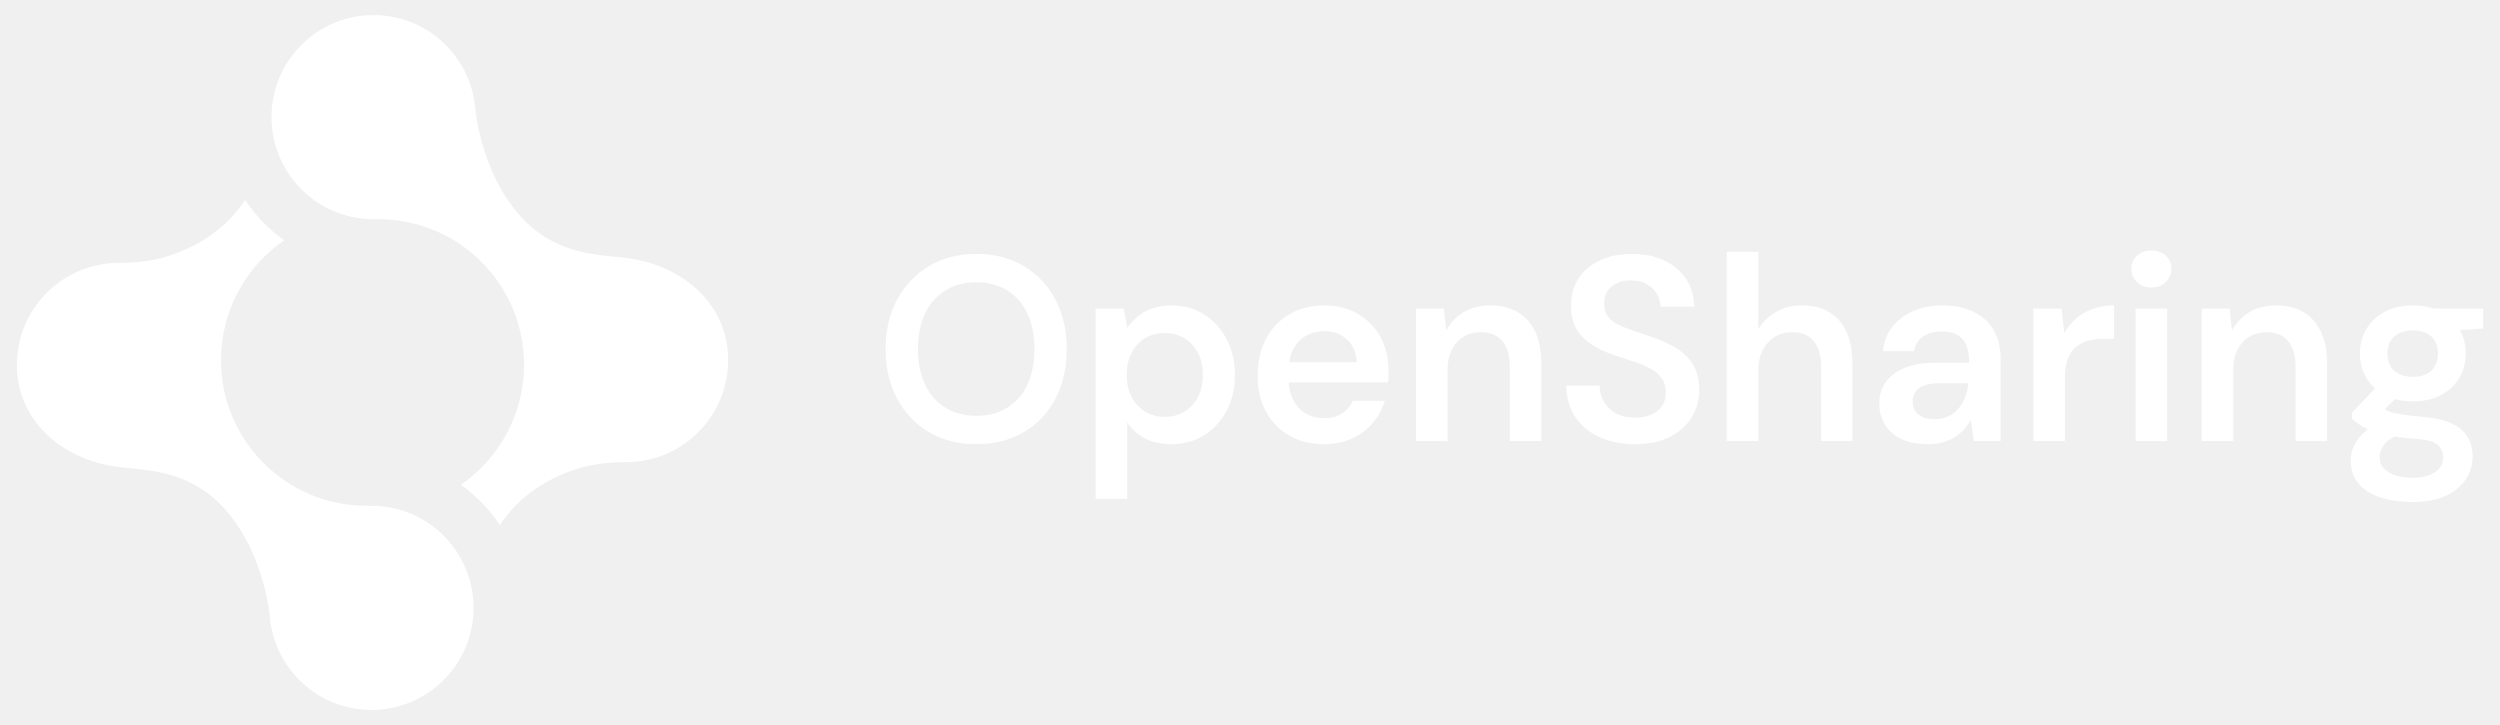
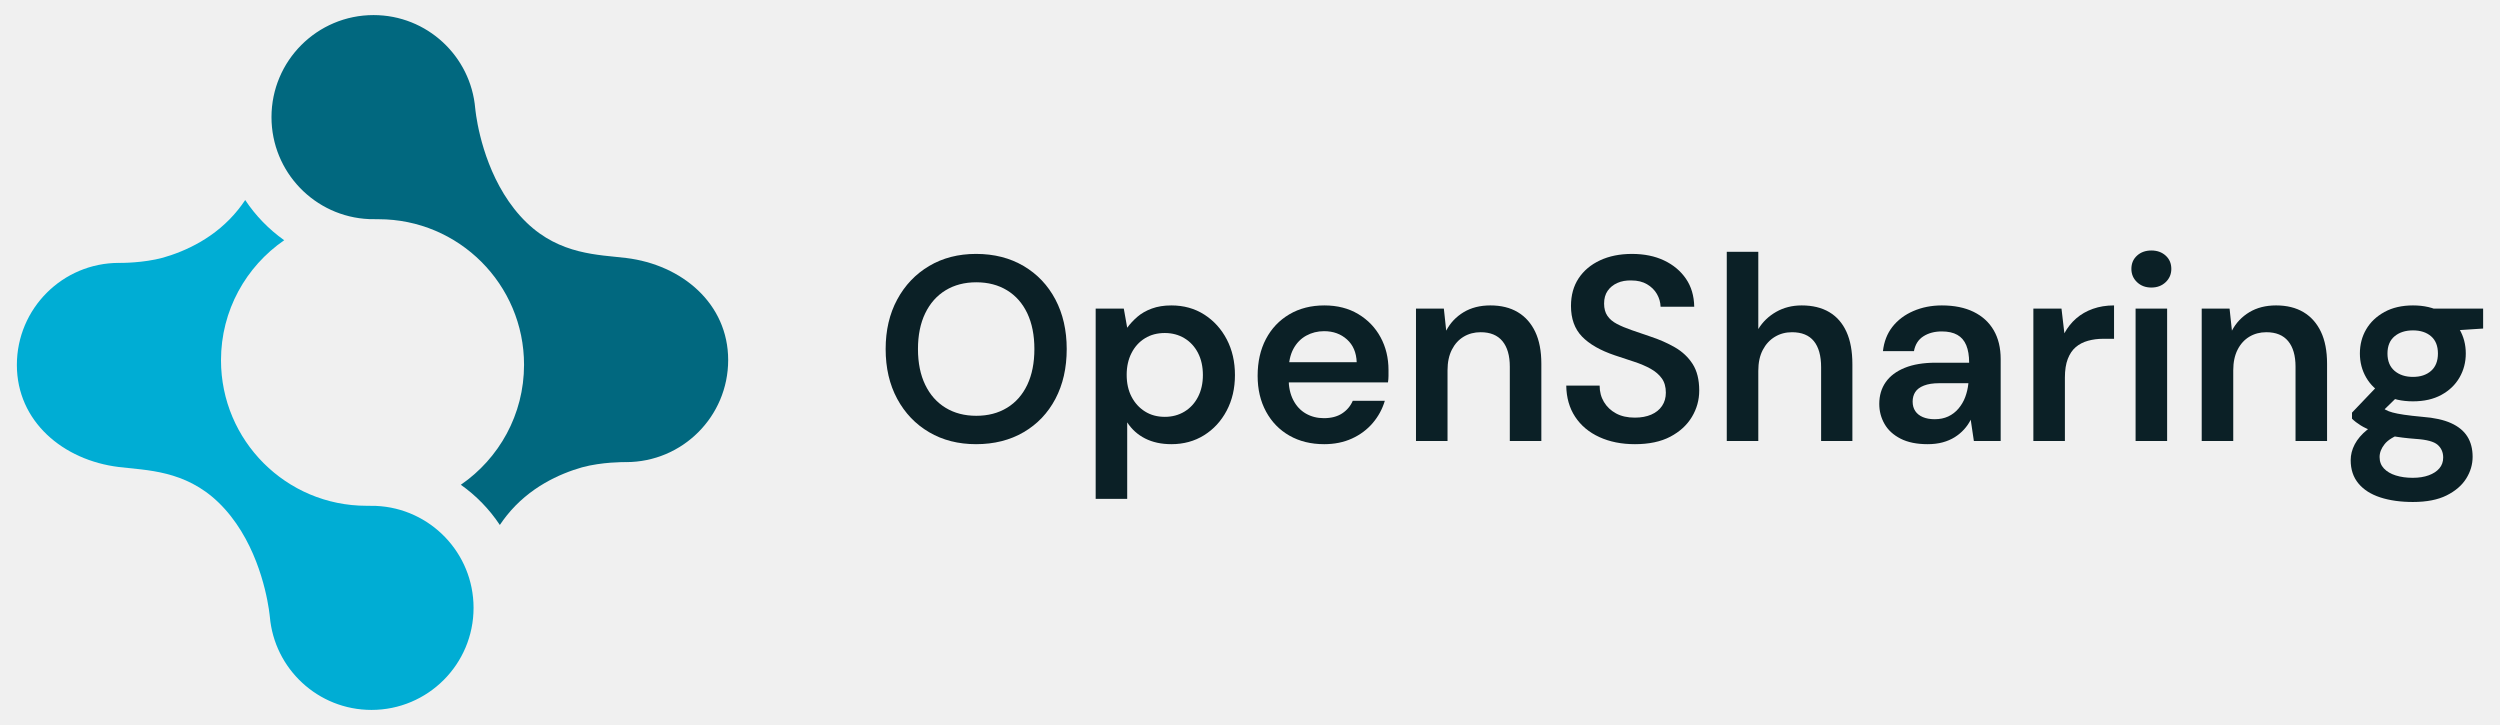
<svg xmlns="http://www.w3.org/2000/svg" id="Layer_1" data-name="Layer 1" viewBox="0 0 1000 290">
  <defs>
    <style>
      .cls-1 {
-         fill: #fff;
+         fill: #0b2026;
+       }
+ 
+       .cls-2 {
+         fill: #01687f;
+       }
+ 
+       .cls-3 {
+         fill: #00add4;
      }
    </style>
  </defs>
  <g>
    <path class="cls-1" d="M390.419,177.67c-7.079,0-13.333-1.593-18.763-4.784-5.432-3.189-9.689-7.637-12.772-13.35-3.084-5.711-4.625-12.351-4.625-19.92,0-7.498,1.541-14.102,4.625-19.815,3.083-5.711,7.34-10.178,12.772-13.403,5.43-3.223,11.684-4.835,18.763-4.835,7.218,0,13.56,1.613,19.027,4.835,5.466,3.224,9.705,7.692,12.719,13.403,3.012,5.713,4.521,12.317,4.521,19.815,0,7.569-1.508,14.209-4.521,19.92-3.014,5.713-7.253,10.162-12.719,13.35-5.466,3.19-11.809,4.784-19.027,4.784ZM390.524,166.317c4.694,0,8.794-1.068,12.299-3.206,3.503-2.137,6.202-5.203,8.094-9.197s2.838-8.76,2.838-14.297c0-5.535-.946-10.302-2.838-14.296-1.892-3.995-4.591-7.06-8.094-9.198-3.505-2.137-7.605-3.206-12.299-3.206-4.696,0-8.795,1.069-12.298,3.206-3.505,2.139-6.22,5.203-8.147,9.198-1.929,3.994-2.891,8.761-2.891,14.296,0,5.537.962,10.302,2.891,14.297,1.926,3.995,4.642,7.061,8.147,9.197,3.503,2.139,7.602,3.206,12.298,3.206Z" />
    <path class="cls-1" d="M438.268,199.534v-76.105h11.247l1.366,7.673c1.12-1.541,2.471-2.996,4.047-4.362s3.503-2.471,5.781-3.311c2.277-.841,4.888-1.261,7.832-1.261,4.975,0,9.372,1.227,13.192,3.678,3.819,2.454,6.814,5.765,8.987,9.934,2.172,4.171,3.259,8.919,3.259,14.244,0,5.327-1.103,10.076-3.311,14.244-2.207,4.17-5.221,7.446-9.04,9.828-3.82,2.38-8.183,3.574-13.087,3.574-3.995,0-7.482-.754-10.46-2.261-2.98-1.506-5.38-3.66-7.201-6.465v30.59h-12.614ZM465.914,166.738c2.943,0,5.572-.699,7.884-2.102,2.313-1.402,4.117-3.364,5.414-5.888,1.296-2.522,1.945-5.429,1.945-8.724,0-3.364-.649-6.307-1.945-8.83-1.297-2.522-3.101-4.484-5.414-5.886-2.312-1.401-4.941-2.103-7.884-2.103-3.014,0-5.66.701-7.936,2.103-2.278,1.402-4.065,3.364-5.361,5.886-1.297,2.523-1.945,5.432-1.945,8.725,0,3.364.648,6.291,1.945,8.777,1.296,2.489,3.083,4.452,5.361,5.888,2.276,1.436,4.922,2.154,7.936,2.154Z" />
    <path class="cls-1" d="M529.645,177.67c-5.255,0-9.879-1.141-13.874-3.416-3.993-2.277-7.113-5.483-9.355-9.618-2.244-4.135-3.364-8.899-3.364-14.297,0-5.606,1.104-10.512,3.311-14.716,2.209-4.205,5.325-7.498,9.355-9.882,4.03-2.381,8.707-3.573,14.032-3.573,5.189,0,9.708,1.156,13.56,3.469,3.856,2.312,6.833,5.413,8.936,9.303s3.155,8.252,3.155,13.088v2.312c0,.841-.074,1.718-.21,2.628h-43.1v-8.094h30.588c-.14-3.853-1.434-6.885-3.888-9.093-2.454-2.207-5.501-3.311-9.147-3.311-2.591,0-4.975.597-7.145,1.787-2.174,1.193-3.891,2.962-5.154,5.309-1.26,2.349-1.891,5.309-1.891,8.884v3.047c0,3.295.614,6.133,1.839,8.516,1.227,2.384,2.91,4.188,5.048,5.413,2.135,1.227,4.536,1.841,7.197,1.841,2.945,0,5.378-.631,7.306-1.893,1.928-1.26,3.348-2.943,4.26-5.045h12.824c-.982,3.294-2.594,6.254-4.834,8.882-2.244,2.628-5.013,4.696-8.305,6.202-3.295,1.507-7.008,2.261-11.145,2.261Z" />
    <path class="cls-1" d="M566.396,176.408v-52.98h11.143l.945,8.83c1.611-3.083,3.925-5.536,6.938-7.359,3.013-1.821,6.587-2.733,10.722-2.733,4.274,0,7.918.893,10.933,2.68,3.011,1.787,5.343,4.399,6.991,7.831,1.644,3.435,2.47,7.71,2.47,12.825v30.904h-12.614v-29.748c0-4.415-.983-7.814-2.945-10.197-1.961-2.381-4.871-3.574-8.724-3.574-2.522,0-4.782.596-6.78,1.787-1.997,1.193-3.574,2.927-4.729,5.203-1.157,2.278-1.735,5.029-1.735,8.253v28.276h-12.614Z" />
-     <path class="cls-1" d="M653.936,177.67c-5.325,0-10.056-.947-14.19-2.84-4.137-1.891-7.359-4.589-9.671-8.093-2.314-3.504-3.506-7.674-3.574-12.509h13.35c0,2.454.577,4.643,1.734,6.57,1.157,1.928,2.768,3.451,4.836,4.572,2.065,1.122,4.572,1.683,7.515,1.683,2.524,0,4.714-.403,6.57-1.209,1.856-.805,3.294-1.961,4.31-3.469,1.015-1.506,1.525-3.274,1.525-5.308,0-2.312-.545-4.221-1.63-5.728-1.087-1.506-2.575-2.785-4.468-3.837-1.891-1.052-4.065-1.98-6.517-2.786-2.452-.805-5.045-1.663-7.778-2.575-5.818-1.961-10.197-4.468-13.14-7.516-2.943-3.048-4.416-7.13-4.416-12.247,0-4.274,1.015-7.952,3.048-11.037,2.032-3.082,4.889-5.482,8.568-7.201,3.678-1.716,7.935-2.575,12.772-2.575,4.905,0,9.197.877,12.877,2.628,3.679,1.753,6.586,4.189,8.724,7.306,2.137,3.119,3.241,6.851,3.311,11.195h-13.455c-.07-1.821-.561-3.522-1.471-5.098-.912-1.577-2.226-2.872-3.942-3.889-1.718-1.015-3.802-1.524-6.254-1.524-2.103-.069-3.979.262-5.625.998s-2.943,1.787-3.888,3.153c-.947,1.366-1.42,3.067-1.42,5.098,0,1.963.436,3.593,1.315,4.888.875,1.298,2.154,2.383,3.835,3.259,1.683.877,3.644,1.7,5.888,2.471,2.242.771,4.694,1.613,7.357,2.522,3.644,1.193,6.955,2.646,9.935,4.363,2.976,1.718,5.343,3.941,7.094,6.675s2.629,6.273,2.629,10.616c0,3.785-.983,7.306-2.945,10.565s-4.834,5.886-8.619,7.885c-3.785,1.997-8.514,2.996-14.191,2.996Z" />
+     <path class="cls-1" d="M653.936,177.67c-5.325,0-10.056-.947-14.19-2.84-4.137-1.891-7.359-4.589-9.671-8.093-2.314-3.504-3.506-7.674-3.574-12.509h13.35c0,2.454.577,4.643,1.734,6.57,1.157,1.928,2.768,3.451,4.836,4.572,2.065,1.122,4.572,1.683,7.515,1.683,2.524,0,4.714-.403,6.57-1.209,1.856-.805,3.294-1.961,4.31-3.469,1.015-1.506,1.525-3.274,1.525-5.308,0-2.312-.545-4.221-1.63-5.728-1.087-1.506-2.575-2.785-4.468-3.837-1.891-1.052-4.065-1.98-6.517-2.786-2.452-.805-5.045-1.663-7.778-2.575-5.818-1.961-10.197-4.468-13.14-7.516s-4.416-7.13-4.416-12.247c0-4.274,1.015-7.952,3.048-11.037,2.032-3.082,4.889-5.482,8.568-7.201,3.678-1.716,7.935-2.575,12.772-2.575,4.905,0,9.197.877,12.877,2.628,3.679,1.753,6.586,4.189,8.724,7.306,2.137,3.119,3.241,6.851,3.311,11.195h-13.455c-.07-1.821-.561-3.522-1.471-5.098-.912-1.577-2.226-2.872-3.942-3.889-1.718-1.015-3.802-1.524-6.254-1.524-2.103-.069-3.979.262-5.625.998s-2.943,1.787-3.888,3.153c-.947,1.366-1.42,3.067-1.42,5.098,0,1.963.436,3.593,1.315,4.888.875,1.298,2.154,2.383,3.835,3.259,1.683.877,3.644,1.7,5.888,2.471,2.242.771,4.694,1.613,7.357,2.522,3.644,1.193,6.955,2.646,9.935,4.363,2.976,1.718,5.343,3.941,7.094,6.675s2.629,6.273,2.629,10.616c0,3.785-.983,7.306-2.945,10.565s-4.834,5.886-8.619,7.885c-3.785,1.997-8.514,2.996-14.191,2.996Z" />
    <path class="cls-1" d="M690.707,176.408v-75.685h12.614v30.904c1.751-2.873,4.135-5.168,7.148-6.885,3.011-1.716,6.412-2.575,10.197-2.575,4.344,0,8.023.893,11.038,2.68,3.011,1.787,5.308,4.415,6.884,7.884,1.578,3.469,2.366,7.797,2.366,12.982v30.695h-12.509v-29.538c0-4.555-.964-8.024-2.892-10.407-1.928-2.381-4.852-3.574-8.777-3.574-2.522,0-4.801.614-6.833,1.84-2.033,1.227-3.644,2.98-4.834,5.256-1.194,2.278-1.788,5.063-1.788,8.358v28.066h-12.614Z" />
    <path class="cls-1" d="M771.049,177.67c-4.347,0-7.955-.736-10.828-2.209-2.875-1.471-5.012-3.432-6.412-5.886-1.402-2.452-2.103-5.115-2.103-7.99,0-3.364.859-6.27,2.577-8.724,1.716-2.452,4.256-4.361,7.62-5.728s7.499-2.05,12.405-2.05h13.35c0-2.802-.387-5.132-1.157-6.991-.771-1.856-1.963-3.24-3.574-4.152-1.613-.911-3.679-1.367-6.202-1.367-2.875,0-5.327.649-7.359,1.945-2.033,1.298-3.295,3.277-3.785,5.94h-12.403c.421-3.785,1.681-7.026,3.785-9.724,2.102-2.697,4.887-4.799,8.356-6.307,3.469-1.506,7.269-2.259,11.406-2.259,4.975,0,9.213.859,12.719,2.575,3.504,1.718,6.184,4.17,8.042,7.359,1.855,3.189,2.785,7.026,2.785,11.51v32.797h-10.722l-1.262-8.514c-.701,1.402-1.593,2.698-2.68,3.888-1.087,1.194-2.33,2.226-3.732,3.101-1.402.878-2.996,1.56-4.782,2.051-1.788.489-3.802.736-6.044.736ZM773.887,167.684c2.032,0,3.837-.368,5.413-1.104,1.578-.736,2.943-1.788,4.1-3.153,1.157-1.367,2.049-2.891,2.68-4.573.631-1.681,1.052-3.469,1.262-5.36v-.21h-11.669c-2.454,0-4.486.316-6.097.947-1.613.629-2.77,1.49-3.469,2.575-.701,1.087-1.052,2.365-1.052,3.837,0,1.471.351,2.733,1.052,3.785.699,1.05,1.716,1.856,3.048,2.417,1.33.561,2.908.841,4.731.841Z" />
    <path class="cls-1" d="M813.346,176.408v-52.98h11.247l1.157,9.881c1.262-2.313,2.838-4.292,4.731-5.94,1.891-1.645,4.116-2.925,6.675-3.836,2.557-.91,5.376-1.366,8.461-1.366v13.35h-4.414c-2.103,0-4.1.262-5.993.788-1.891.526-3.522,1.366-4.887,2.523-1.367,1.156-2.437,2.733-3.206,4.73-.773,1.997-1.157,4.503-1.157,7.516v25.333h-12.614Z" />
    <path class="cls-1" d="M860.543,115.019c-2.312,0-4.223-.718-5.728-2.155-1.509-1.436-2.261-3.206-2.261-5.309,0-2.171.752-3.941,2.261-5.308,1.506-1.367,3.416-2.05,5.728-2.05s4.221.683,5.728,2.05c1.506,1.366,2.259,3.137,2.259,5.308,0,2.103-.754,3.873-2.259,5.309-1.507,1.437-3.416,2.155-5.728,2.155ZM854.236,176.408v-52.98h12.614v52.98h-12.614Z" />
    <path class="cls-1" d="M880.684,176.408v-52.98h11.143l.945,8.83c1.611-3.083,3.925-5.536,6.938-7.359,3.013-1.821,6.587-2.733,10.722-2.733,4.274,0,7.918.893,10.933,2.68,3.011,1.787,5.343,4.399,6.991,7.831,1.644,3.435,2.47,7.71,2.47,12.825v30.904h-12.614v-29.748c0-4.415-.983-7.814-2.945-10.197-1.961-2.381-4.871-3.574-8.724-3.574-2.522,0-4.782.596-6.78,1.787-1.997,1.193-3.574,2.927-4.729,5.203-1.157,2.278-1.735,5.029-1.735,8.253v28.276h-12.614Z" />
    <path class="cls-1" d="M965.186,200.796c-4.976,0-9.339-.615-13.087-1.841-3.749-1.227-6.659-3.083-8.724-5.571-2.068-2.489-3.101-5.59-3.101-9.303,0-2.174.542-4.295,1.628-6.36,1.087-2.067,2.733-3.995,4.941-5.783,2.207-1.786,5.027-3.345,8.461-4.677l5.571,6.097c-3.364,1.192-5.711,2.628-7.041,4.31-1.332,1.681-1.998,3.397-1.998,5.15,0,1.821.578,3.346,1.735,4.573,1.155,1.225,2.733,2.154,4.729,2.785,1.998.631,4.258.947,6.78.947,2.452,0,4.589-.335,6.412-.999,1.821-.668,3.241-1.595,4.258-2.785,1.015-1.194,1.525-2.628,1.525-4.31,0-2.102-.736-3.802-2.209-5.097-1.471-1.299-4.38-2.086-8.724-2.366-3.716-.279-6.975-.684-9.776-1.208-2.805-.526-5.204-1.139-7.201-1.841-1.997-.699-3.697-1.488-5.099-2.365s-2.557-1.769-3.467-2.68v-2.419l11.036-11.562,9.355,3.048-12.403,12.088,3.259-6.097c.699.491,1.42.947,2.154,1.367.736.421,1.683.789,2.84,1.103,1.155.316,2.68.615,4.572.894,1.893.28,4.345.563,7.359.841,4.694.351,8.514,1.192,11.459,2.522,2.943,1.332,5.113,3.12,6.517,5.362,1.401,2.242,2.102,4.94,2.102,8.093,0,3.083-.859,5.991-2.575,8.724-1.718,2.735-4.328,4.976-7.832,6.728-3.504,1.751-7.988,2.629-13.455,2.629ZM965.186,160.536c-4.414,0-8.218-.857-11.404-2.575-3.19-1.718-5.625-4.03-7.306-6.938-1.683-2.908-2.522-6.114-2.522-9.619,0-3.574.84-6.797,2.522-9.671,1.681-2.873,4.116-5.185,7.306-6.938,3.187-1.751,6.991-2.628,11.404-2.628,4.416,0,8.2.876,11.354,2.628,3.153,1.753,5.571,4.065,7.253,6.938,1.681,2.874,2.522,6.097,2.522,9.671,0,3.505-.841,6.711-2.522,9.619-1.683,2.908-4.1,5.22-7.253,6.938-3.153,1.718-6.938,2.575-11.354,2.575ZM965.186,150.76c3.013,0,5.43-.805,7.253-2.417,1.821-1.613,2.733-3.925,2.733-6.939,0-3.012-.912-5.309-2.733-6.885-1.823-1.577-4.24-2.365-7.253-2.365s-5.466.788-7.359,2.365c-1.891,1.577-2.838,3.873-2.838,6.885,0,3.014.947,5.326,2.838,6.939,1.893,1.613,4.345,2.417,7.359,2.417ZM973.911,132.679l-2.419-9.25h21.76v7.989l-19.341,1.261Z" />
  </g>
-   <path class="cls-1" d="M107.928,246.599c1.757,20.927,19.288,37.368,40.669,37.368,22.547,0,40.826-18.278,40.826-40.826,0-21.954-17.331-39.854-39.057-40.781,0,0-2.552-.045-3.748-.045-32.154,0-58.219-26.066-58.219-58.219,0-19.927,10.017-37.508,25.284-48.003-6.14-4.348-11.44-9.802-15.6-16.08-.858,1.28-1.782,2.555-2.789,3.814-8.993,11.243-21.033,16.645-30.083,19.239-7.998,2.181-16.988,2.091-16.988,2.091l.019.017c-.223-.004-.443-.017-.667-.017-22.547,0-40.826,18.278-40.826,40.826s18.443,38.107,40.826,40.826c10.987,1.335,26.395,1.231,39.779,14.134,3.629,3.498,6.619,7.417,9.095,11.445,9.96,16.203,11.47,34.226,11.47,34.226l.011-.013Z" />
-   <path class="cls-1" d="M190.09,43.401c-1.757-20.927-19.288-37.368-40.669-37.368-22.547,0-40.826,18.278-40.826,40.826,0,21.954,17.331,39.854,39.057,40.781,0,0,2.552.045,3.748.045,32.154,0,58.219,26.066,58.219,58.219,0,19.927-10.017,37.508-25.284,48.003,6.14,4.348,11.44,9.802,15.6,16.08.858-1.28,1.782-2.555,2.789-3.814,8.993-11.243,21.033-16.645,30.083-19.239,7.998-2.181,16.988-2.091,16.988-2.091l-.019-.017c.223.004.443.017.667.017,22.547,0,40.826-18.278,40.826-40.826s-18.443-38.107-40.826-40.826c-10.987-1.335-26.395-1.231-39.779-14.134-3.629-3.498-6.619-7.417-9.095-11.445-9.96-16.203-11.47-34.226-11.47-34.226l-.011.013Z" />
+   <path class="cls-3" d="M107.928,246.599c1.757,20.927,19.288,37.368,40.669,37.368,22.547,0,40.826-18.278,40.826-40.826,0-21.954-17.331-39.854-39.057-40.781,0,0-2.552-.045-3.748-.045-32.154,0-58.219-26.066-58.219-58.219,0-19.927,10.017-37.508,25.284-48.003-6.14-4.348-11.44-9.802-15.6-16.08-.858,1.28-1.782,2.555-2.789,3.814-8.993,11.243-21.033,16.645-30.083,19.239-7.998,2.181-16.988,2.091-16.988,2.091l.019.017c-.223-.004-.443-.017-.667-.017-22.547,0-40.826,18.278-40.826,40.826s18.443,38.107,40.826,40.826c10.987,1.335,26.395,1.231,39.779,14.134,3.629,3.498,6.619,7.417,9.095,11.445,9.96,16.203,11.47,34.226,11.47,34.226l.011-.013Z" />
+   <path class="cls-2" d="M190.09,43.401c-1.757-20.927-19.288-37.368-40.669-37.368-22.547,0-40.826,18.278-40.826,40.826,0,21.954,17.331,39.854,39.057,40.781,0,0,2.552.045,3.748.045,32.154,0,58.219,26.066,58.219,58.219,0,19.927-10.017,37.508-25.284,48.003,6.14,4.348,11.44,9.802,15.6,16.08.858-1.28,1.782-2.555,2.789-3.814,8.993-11.243,21.033-16.645,30.083-19.239,7.998-2.181,16.988-2.091,16.988-2.091l-.019-.017c.223.004.443.017.667.017,22.547,0,40.826-18.278,40.826-40.826s-18.443-38.107-40.826-40.826c-10.987-1.335-26.395-1.231-39.779-14.134-3.629-3.498-6.619-7.417-9.095-11.445-9.96-16.203-11.47-34.226-11.47-34.226l-.011.013Z" />
</svg>
